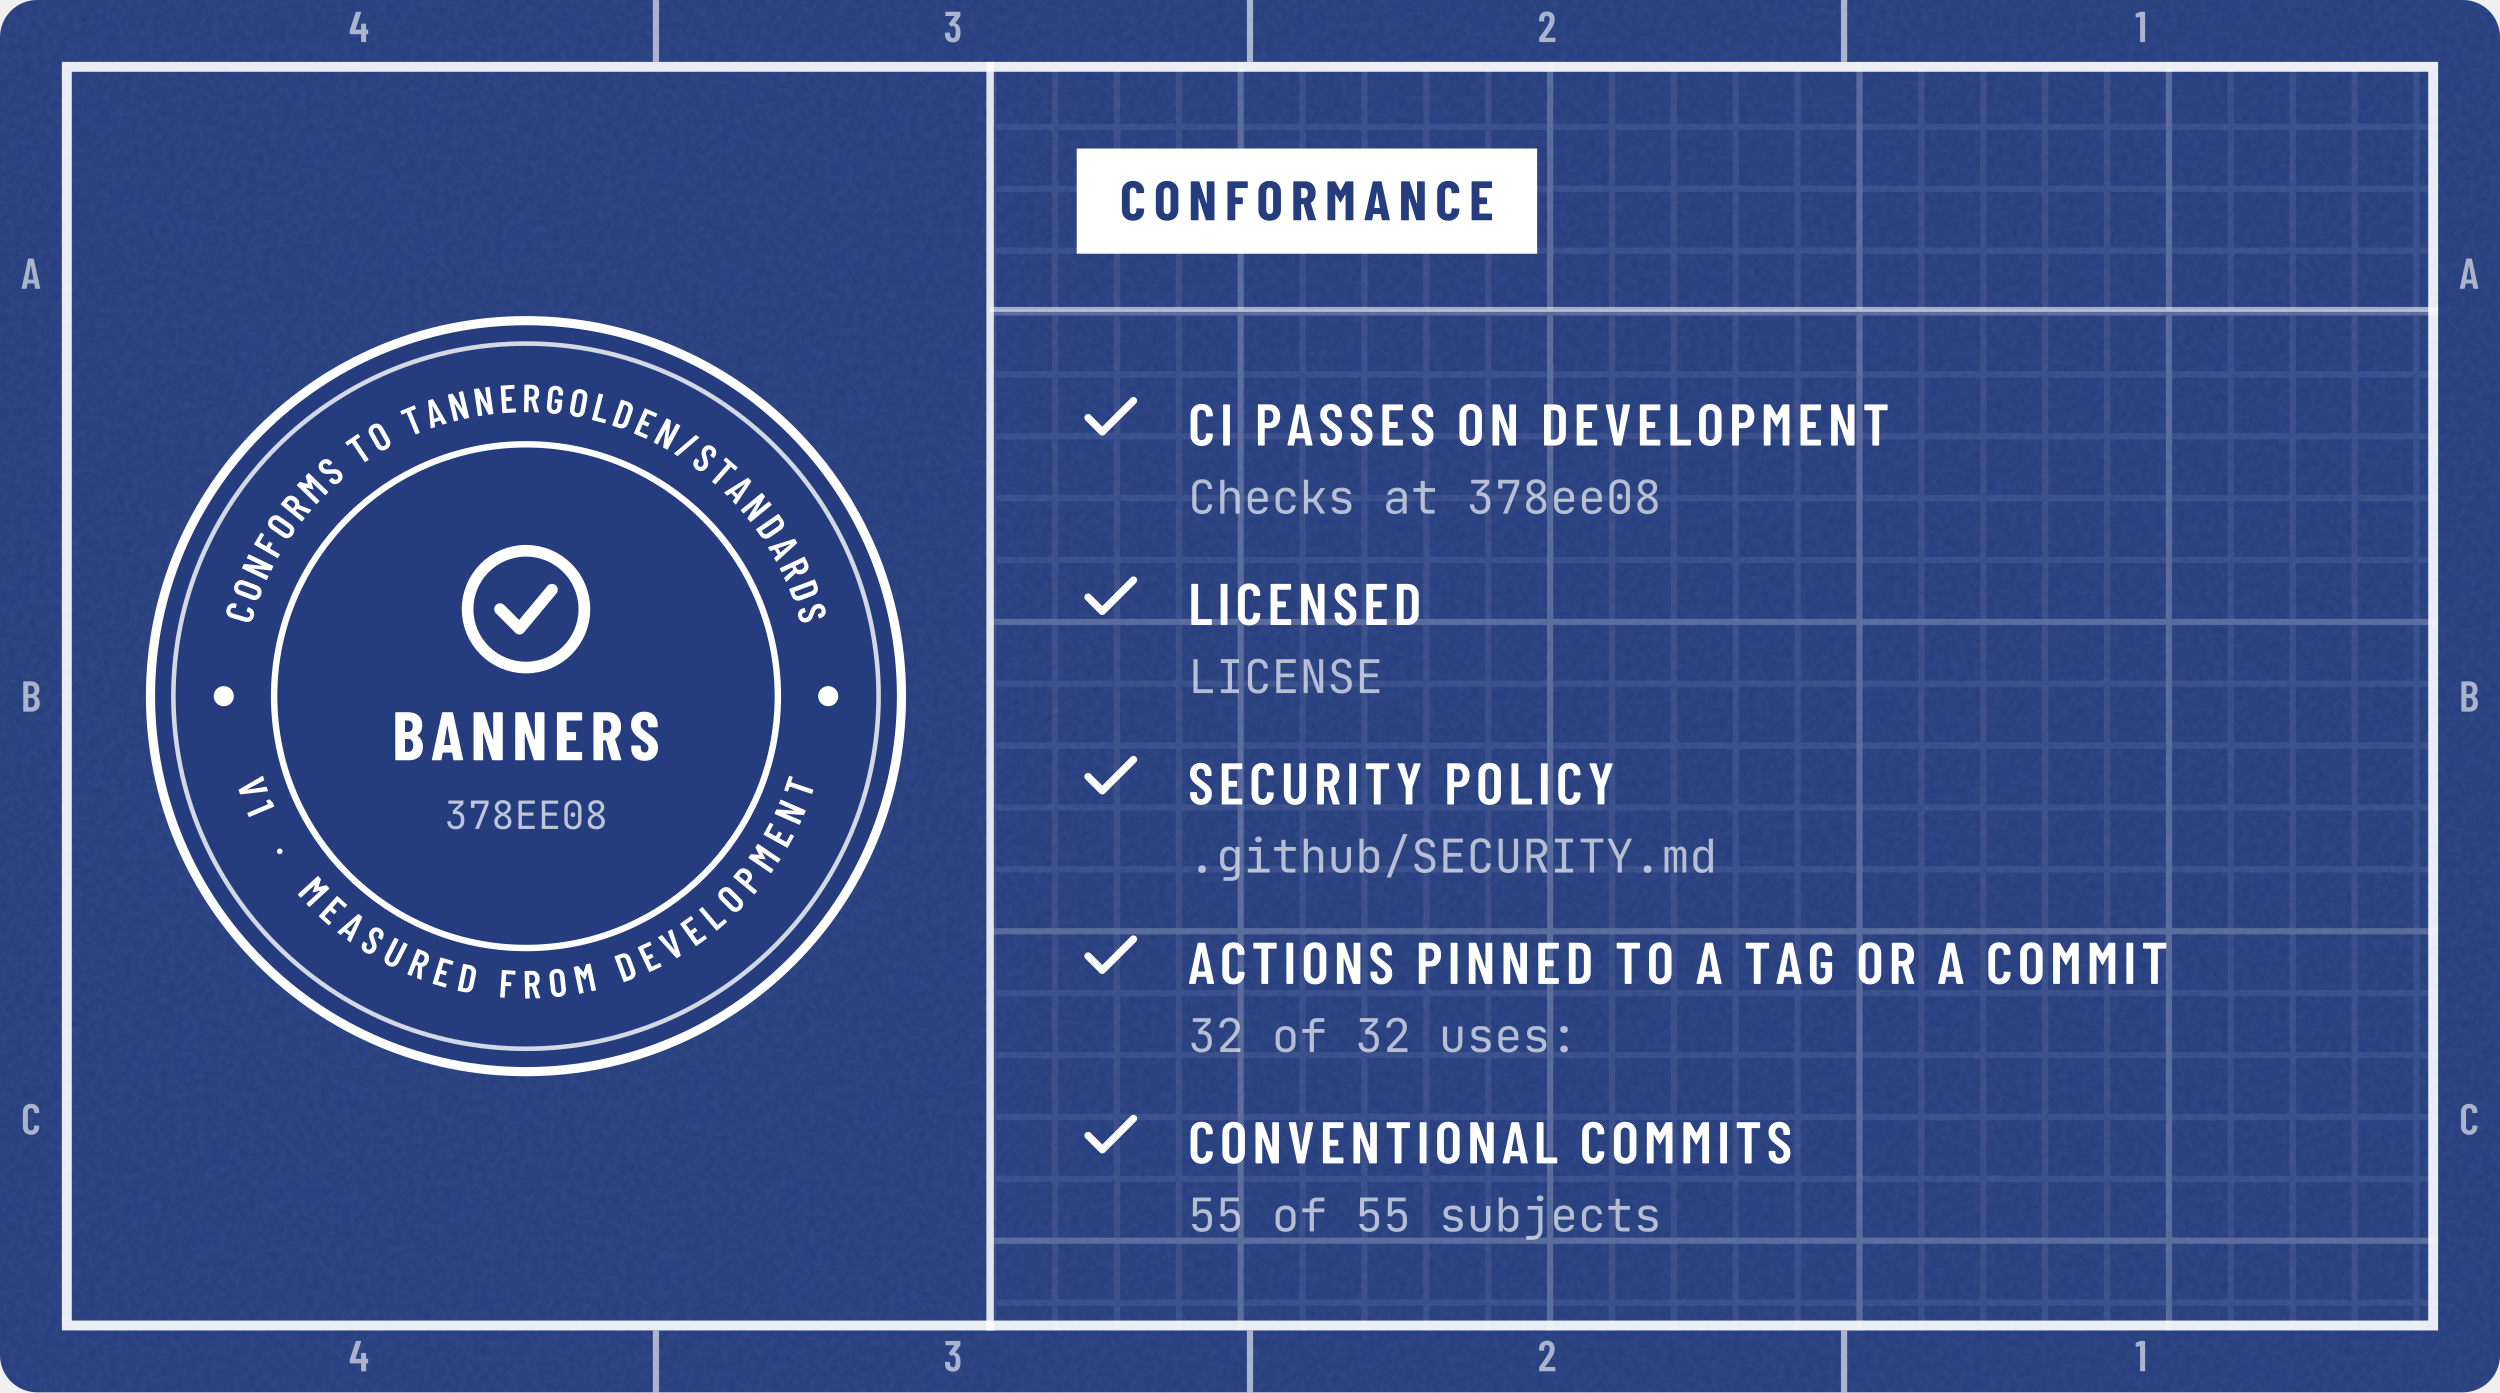
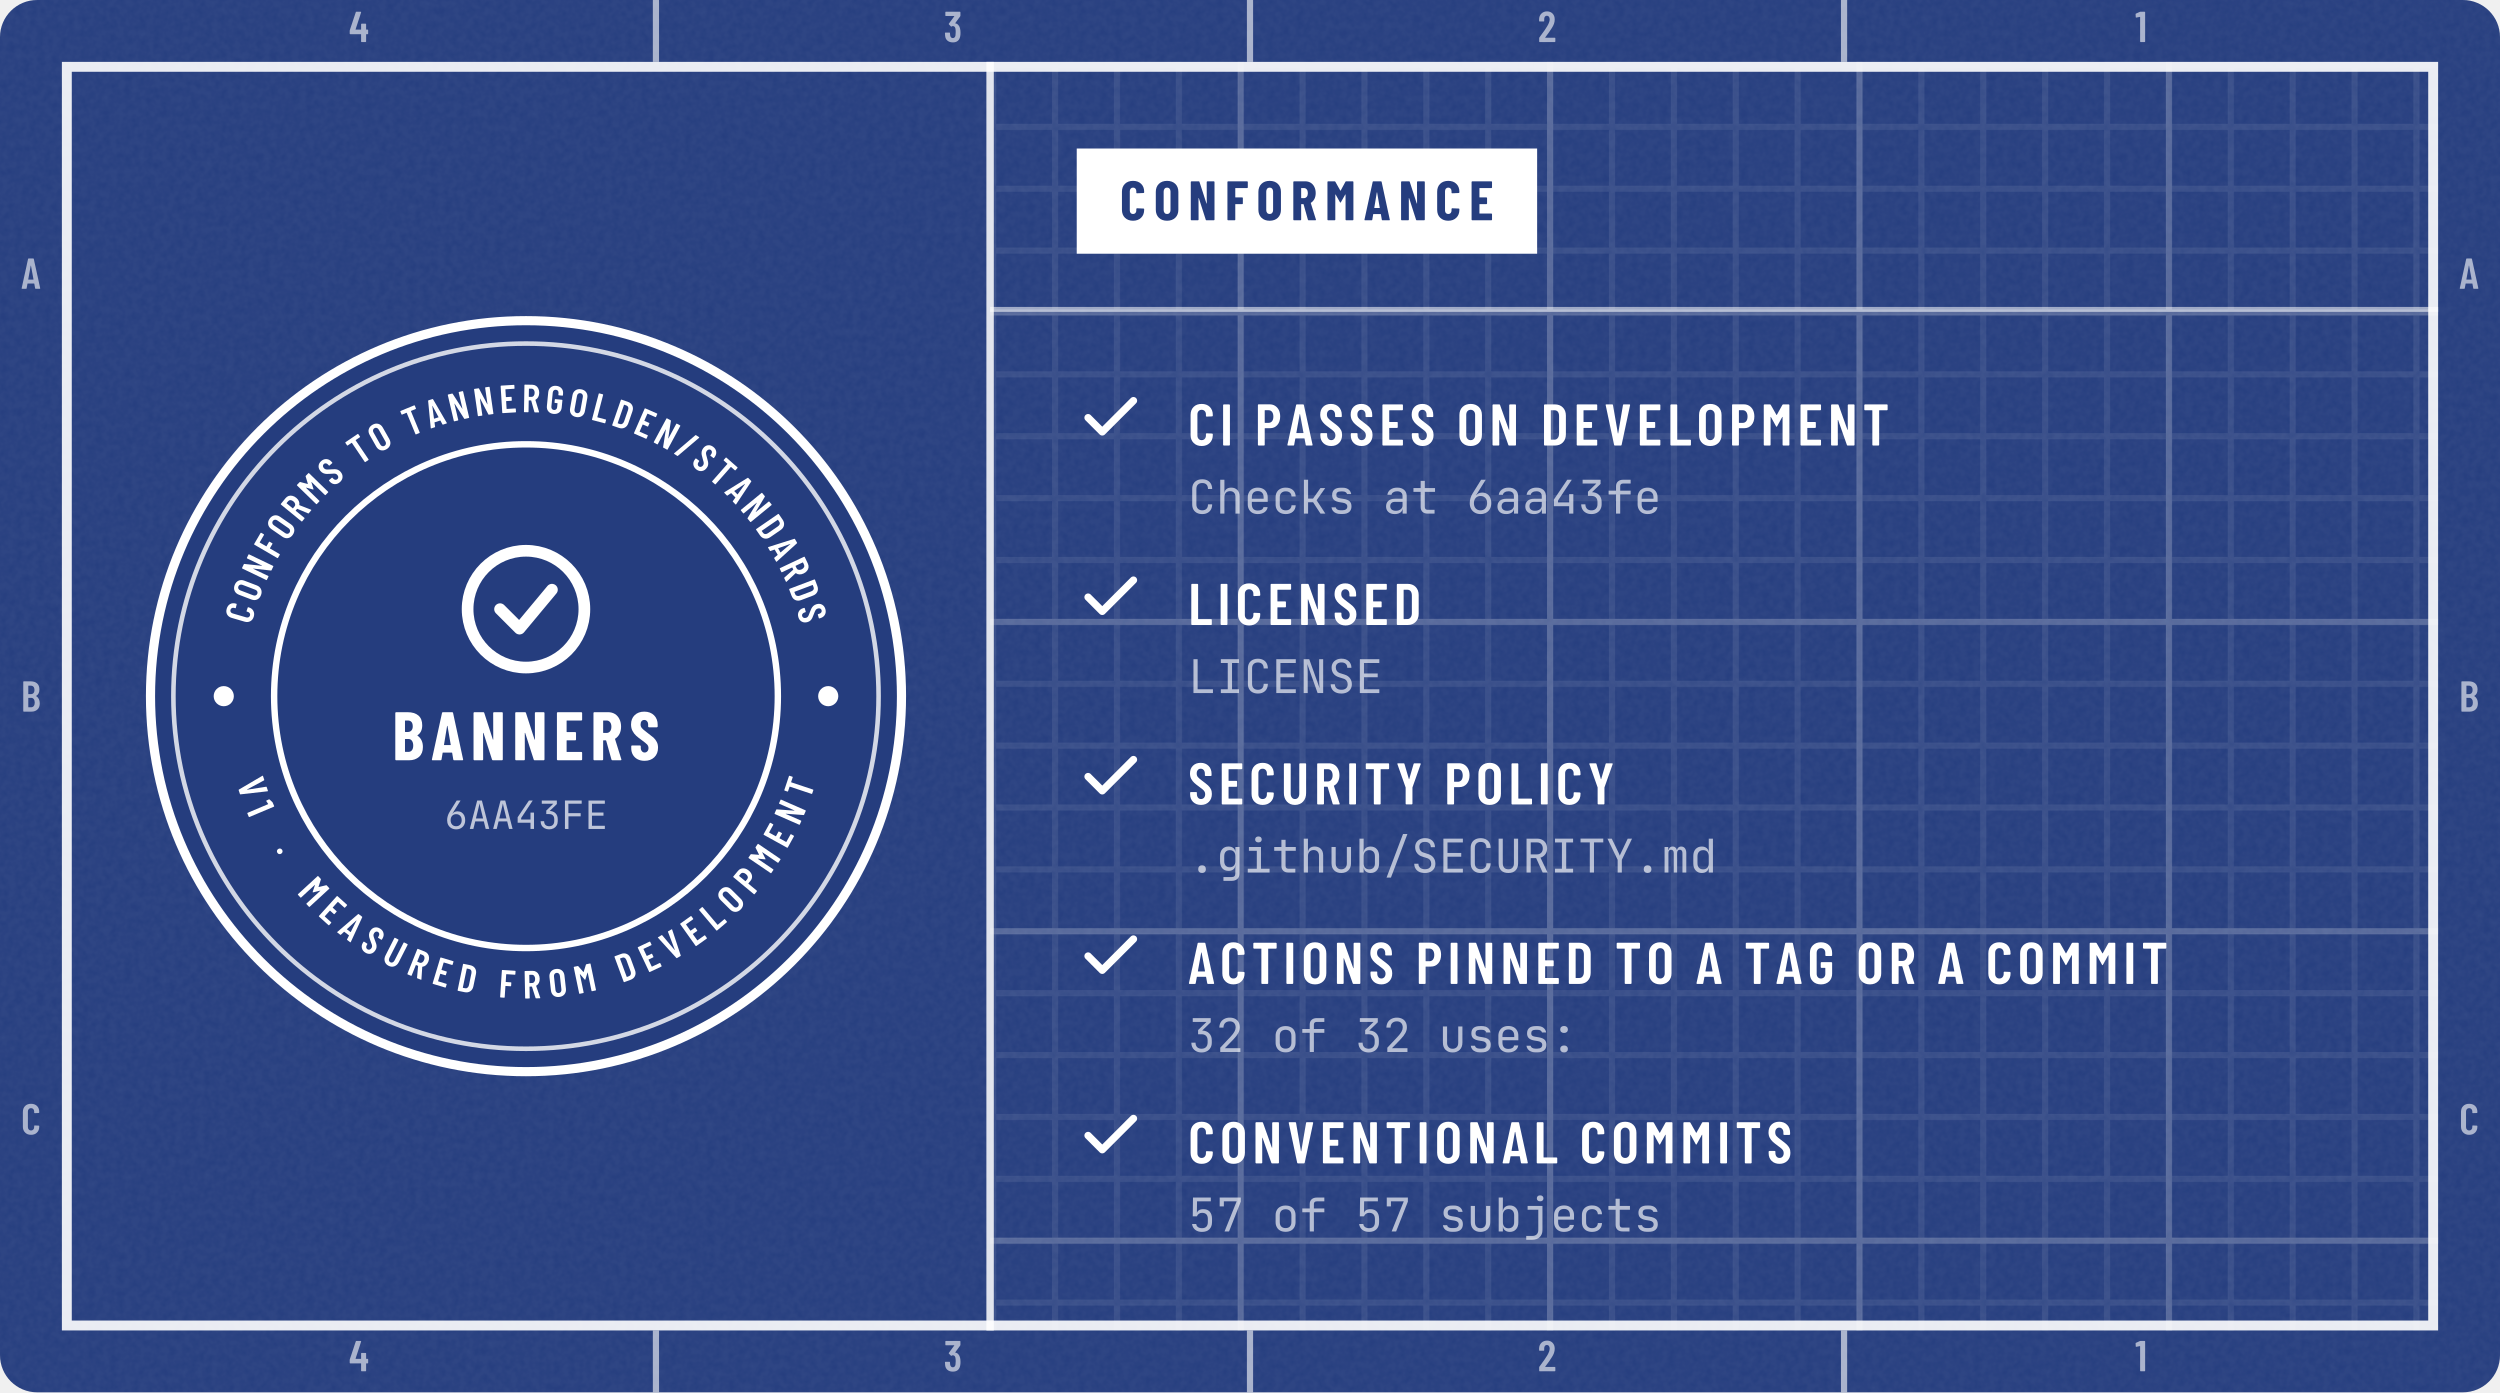
<svg xmlns="http://www.w3.org/2000/svg" width="404" height="225" viewBox="0 0 404 225" role="img" aria-labelledby="t d">
  <defs>
    <clipPath id="kc1">
      <rect x="0" y="0" width="404" height="225" rx="6" />
    </clipPath>
    <filter id="kn2" x="0" y="0" width="100%" height="100%">
      <feTurbulence type="fractalNoise" baseFrequency=".85" numOctaves="2" stitchTiles="stitch" />
      <feColorMatrix values="0 0 0 0 1 0 0 0 0 1 0 0 0 0 1 0 0 0 0.06 0" />
    </filter>
    <pattern id="kp3" width="10" height="10" patternUnits="userSpaceOnUse">
      <path d="M10 .5H.5V10" fill="none" stroke="#FFFFFF" stroke-opacity="0.075" />
    </pattern>
    <pattern id="kp4" width="50" height="50" patternUnits="userSpaceOnUse">
      <path d="M50 .5H.5V50" fill="none" stroke="#FFFFFF" stroke-opacity="0.16" />
    </pattern>
    <clipPath id="kc5">
      <path clip-rule="evenodd" d="M10 10h384v205h-384zM10 10h150v205h-150z" />
    </clipPath>
    <path id="m47" d="M21 14 226 690Q229 700 239 700H331Q337 700 340 696Q343 692 341 686L136 10Q133 0 123 0H31Q25 0 22 4Q19 8 21 14Z" />
    <path id="m49" d="M122 700H218Q223 700 226 696Q230 693 230 688V12Q230 7 226 4Q223 0 218 0H126Q121 0 118 4Q114 7 114 12V576Q114 578 112 580Q111 582 109 581L27 565H24Q13 565 13 576L10 643Q10 653 18 657L107 697Q114 700 122 700Z" />
    <path id="m50" d="M173 100H392Q397 100 400 96Q404 93 404 88V12Q404 7 400 4Q397 0 392 0H43Q38 0 34 4Q31 7 31 12V92Q31 101 36 107L75 160Q114 212 152 266Q189 320 215 363Q273 459 273 522Q273 562 256 585Q238 608 209 608Q180 608 163 586Q146 563 147 526V487Q147 482 144 478Q140 475 135 475H41Q36 475 32 478Q29 482 29 487V530Q33 610 84 659Q134 708 214 708Q293 708 342 656Q390 605 390 521Q390 471 373 422Q356 373 319 317Q294 277 260 229Q225 181 214 166Q184 126 170 106Q168 104 169 102Q170 100 173 100Z" />
    <path id="m51" d="M387 218Q387 169 380 134Q368 66 326 29Q283 -8 210 -8Q134 -8 86 32Q38 73 32 143Q30 165 28 207Q28 219 40 219H132Q144 219 144 207Q146 173 148 156Q153 125 169 108Q185 92 210 92Q234 92 250 108Q266 123 271 152Q276 182 276 230Q276 281 269 315Q263 341 248 355Q233 369 210 369Q195 369 183 360Q177 356 174 356Q172 356 166 360L119 408Q115 412 115 417Q115 421 118 425L243 595Q245 597 244 599Q242 601 239 601H49Q44 601 40 604Q37 608 37 613V688Q37 693 40 696Q44 700 49 700H373Q378 700 382 696Q385 693 385 688V609Q385 602 380 594L266 438Q262 432 268 431Q309 426 338 392Q368 358 378 307Q387 267 387 218Z" />
    <path id="m52" d="M443 275V194Q443 189 440 186Q436 182 431 182H401Q396 182 396 177V12Q396 7 392 4Q389 0 384 0H292Q287 0 284 4Q280 7 280 12V177Q280 182 275 182H29Q24 182 20 186Q17 189 17 194V259Q17 268 19 274L158 690Q161 700 171 700H271Q277 700 280 696Q283 693 281 686L153 293Q152 287 157 287H275Q280 287 280 292V412Q280 417 284 420Q287 424 292 424H384Q389 424 392 420Q396 417 396 412V292Q396 287 401 287H431Q436 287 440 284Q443 280 443 275Z" />
    <path id="m65" d="M325 11 306 116Q306 121 300 121H154Q148 121 148 116L129 11Q128 0 116 0H25Q11 0 14 13L162 689Q164 700 175 700H281Q292 700 294 689L442 13V9Q442 0 431 0H338Q326 0 325 11ZM171 212H282Q288 212 287 217L229 533Q228 536 226 536Q224 536 223 533L166 217Q165 212 171 212Z" />
    <path id="m66" d="M242 0H66Q61 0 58 4Q54 7 54 12V688Q54 693 58 696Q61 700 66 700H224Q319 700 373 652Q427 604 427 512Q427 409 354 365Q349 362 352 359Q391 334 413 292Q435 250 435 192Q435 100 382 50Q328 0 242 0ZM170 595V409Q170 404 175 404H226Q267 404 290 429Q313 454 313 500Q313 548 290 574Q267 600 226 600H175Q170 600 170 595ZM319 208Q319 260 296 290Q273 319 233 319H175Q170 319 170 314V106Q170 101 175 101H233Q273 101 296 129Q319 157 319 208Z" />
    <path id="m67" d="M42 180V521Q42 607 94 658Q145 708 230 708Q316 708 368 658Q420 607 420 521V509Q420 504 416 500Q413 496 408 496L315 492Q303 492 303 504V529Q303 564 283 586Q263 608 230 608Q198 608 178 586Q158 564 158 529V171Q158 136 178 114Q198 92 230 92Q263 92 283 114Q303 136 303 171V196Q303 201 306 204Q310 208 315 208L408 204Q413 204 416 200Q420 197 420 192V180Q420 95 368 44Q316 -8 230 -8Q145 -8 94 44Q42 95 42 180Z" />
    <path id="m68" d="M54 12V688Q54 693 58 696Q61 700 66 700H237Q323 700 374 648Q426 596 426 509V191Q426 104 374 52Q323 0 237 0H66Q61 0 58 4Q54 7 54 12ZM175 100 235 101Q268 101 288 128Q309 154 310 198V502Q310 547 290 574Q269 600 234 600H175Q170 600 170 595V105Q170 100 175 100Z" />
    <path id="m69" d="M391 600H175Q170 600 170 595V406Q170 401 175 401H303Q308 401 312 398Q315 394 315 389V312Q315 307 312 304Q308 300 303 300H175Q170 300 170 295V105Q170 100 175 100H391Q396 100 400 96Q403 93 403 88V12Q403 7 400 4Q396 0 391 0H66Q61 0 58 4Q54 7 54 12V688Q54 693 58 696Q61 700 66 700H391Q396 700 400 696Q403 693 403 688V612Q403 607 400 604Q396 600 391 600Z" />
    <path id="m70" d="M390 600H175Q170 600 170 595V406Q170 401 175 401H302Q307 401 310 398Q314 394 314 389V312Q314 307 310 304Q307 300 302 300H175Q170 300 170 295V12Q170 7 166 4Q163 0 158 0H66Q61 0 58 4Q54 7 54 12V688Q54 693 58 696Q61 700 66 700H390Q395 700 398 696Q402 693 402 688V612Q402 607 398 604Q395 600 390 600Z" />
    <path id="m71" d="M42 173V527Q42 609 94 658Q145 708 230 708Q315 708 368 658Q420 609 420 526V487Q420 482 416 478Q413 475 408 475H316Q311 475 308 478Q304 482 304 487V528Q304 564 284 586Q263 608 230 608Q197 608 177 586Q157 564 157 528V172Q157 136 177 114Q197 92 230 92Q263 92 284 114Q304 136 304 172V268Q304 273 299 273H238Q233 273 230 276Q226 280 226 285V358Q226 363 230 366Q233 370 238 370H408Q413 370 416 366Q420 363 420 358V173Q420 91 368 42Q315 -8 230 -8Q145 -8 94 42Q42 91 42 173Z" />
    <path id="m73" d="M54 12V688Q54 693 58 696Q61 700 66 700H158Q163 700 166 696Q170 693 170 688V12Q170 7 166 4Q163 0 158 0H66Q61 0 58 4Q54 7 54 12Z" />
    <path id="m76" d="M54 12V688Q54 693 58 696Q61 700 66 700H158Q163 700 166 696Q170 693 170 688V105Q170 100 175 100H391Q396 100 400 96Q403 93 403 88V12Q403 7 400 4Q396 0 391 0H66Q61 0 58 4Q54 7 54 12Z" />
    <path id="m77" d="M383 700H475Q480 700 484 696Q487 693 487 688V12Q487 7 484 4Q480 0 475 0H383Q378 0 374 4Q371 7 371 12V484Q371 488 369 488Q367 488 365 485L278 327Q273 319 269 319Q265 319 260 327L173 485Q171 488 169 488Q167 488 167 484V12Q167 7 164 4Q160 0 155 0H63Q58 0 54 4Q51 7 51 12V688Q51 693 54 696Q58 700 63 700H155Q165 700 170 692L267 521Q270 517 273 521L368 692Q373 700 383 700Z" />
    <path id="m78" d="M350 700H441Q446 700 450 696Q453 693 453 688V12Q453 7 450 4Q446 0 441 0H336Q326 0 323 10L174 434Q173 437 170 436Q168 436 168 433L169 12Q169 7 166 4Q162 0 157 0H66Q61 0 58 4Q54 7 54 12V688Q54 693 58 696Q61 700 66 700H169Q179 700 182 690L332 269Q333 266 336 266Q338 267 338 270V688Q338 693 342 696Q345 700 350 700Z" />
    <path id="m79" d="M42 182V518Q42 604 94 656Q147 708 233 708Q319 708 372 656Q425 604 425 518V182Q425 96 372 44Q319 -8 233 -8Q147 -8 94 44Q42 96 42 182ZM309 177V523Q309 561 288 584Q267 608 233 608Q199 608 178 584Q158 561 158 523V177Q158 139 178 116Q199 92 233 92Q267 92 288 116Q309 139 309 177Z" />
    <path id="m80" d="M432 495Q432 405 384 350Q337 295 259 295H174Q169 295 169 290V12Q169 7 166 4Q162 0 157 0H65Q60 0 56 4Q53 7 53 12V689Q53 694 56 698Q60 701 65 701H253Q306 701 346 675Q387 649 410 602Q432 555 432 495ZM316 492Q316 542 294 572Q271 601 234 601H174Q169 601 169 596V391Q169 386 174 386H234Q271 386 294 414Q316 443 316 492Z" />
    <path id="m82" d="M318 10 233 297Q231 301 228 301H175Q170 301 170 296V12Q170 7 166 4Q163 0 158 0H66Q61 0 58 4Q54 7 54 12V688Q54 693 58 696Q61 700 66 700H254Q307 700 348 674Q388 649 410 602Q433 556 433 496Q433 434 409 389Q385 344 342 321Q338 320 339 315L437 14Q438 12 438 9Q438 0 427 0H331Q321 0 318 10ZM170 595V396Q170 391 175 391H236Q272 391 294 419Q317 447 317 495Q317 543 294 572Q272 600 236 600H175Q170 600 170 595Z" />
    <path id="m83" d="M34 173V199Q34 204 38 208Q41 211 46 211H137Q142 211 146 208Q149 204 149 199V179Q149 140 168 116Q188 92 219 92Q250 92 270 114Q290 137 290 174Q290 200 279 219Q268 238 248 255Q228 272 184 304Q134 340 104 368Q73 396 52 436Q32 475 32 527Q32 610 82 659Q132 708 214 708Q297 708 348 656Q399 605 399 520V496Q399 491 396 488Q392 484 387 484H297Q292 484 288 488Q285 491 285 496V522Q285 561 266 584Q246 608 214 608Q184 608 165 586Q146 565 146 527Q146 491 166 466Q187 441 247 397Q308 352 339 324Q370 295 387 261Q404 227 404 180Q404 95 353 44Q302 -8 219 -8Q136 -8 85 42Q34 92 34 173Z" />
    <path id="m84" d="M425 688V612Q425 607 422 604Q418 600 413 600H286Q281 600 281 595V12Q281 7 278 4Q274 0 269 0H177Q172 0 168 4Q165 7 165 12V595Q165 600 160 600H40Q35 600 32 604Q28 607 28 612V688Q28 693 32 696Q35 700 40 700H413Q418 700 422 696Q425 693 425 688Z" />
    <path id="m85" d="M50 194V688Q50 693 54 696Q57 700 62 700H154Q159 700 162 696Q166 693 166 688V182Q166 142 186 117Q206 92 239 92Q272 92 292 117Q312 142 312 182V688Q312 693 316 696Q319 700 324 700H416Q421 700 424 696Q428 693 428 688V194Q428 103 376 48Q324 -8 239 -8Q153 -8 102 48Q50 103 50 194Z" />
    <path id="m86" d="M171 11 28 687 27 691Q27 700 38 700H139Q151 700 152 689L235 208Q236 205 238 205Q240 205 241 208L322 689Q323 700 335 700H433Q446 700 443 687L299 11Q297 0 286 0H184Q173 0 171 11Z" />
    <path id="m89" d="M170 13V286L169 292L30 686Q29 688 29 691Q29 700 40 700H136Q147 700 150 690L225 433Q226 430 228 430Q230 430 231 433L306 690Q309 700 320 700H416Q422 700 425 696Q428 693 426 686L287 292L286 286V13Q286 8 282 4Q279 1 274 1H182Q177 1 174 4Q170 8 170 13Z" />
    <path id="m183" d="M37 286Q37 317 57 337Q77 357 108 357Q139 357 158 337Q178 317 178 286Q178 255 158 235Q138 215 108 215Q77 215 57 235Q37 255 37 286Z" />
    <path id="j46" d="M300 -10Q262 -10 240 12Q217 34 217 71Q217 110 240 133Q262 156 300 156Q338 156 360 133Q383 110 383 71Q383 34 360 12Q338 -10 300 -10Z" />
    <path id="j47" d="M75 -110 430 830H525L170 -110Z" />
-     <path id="j48" d="M300 -10Q233 -10 184 16Q134 43 107 92Q80 140 80 205V525Q80 591 107 639Q134 687 184 714Q233 740 300 740Q368 740 417 714Q466 687 493 639Q520 591 520 525V205Q520 140 493 92Q466 43 416 16Q367 -10 300 -10ZM300 67Q360 67 396 106Q433 144 433 205V525Q433 586 396 624Q360 663 300 663Q240 663 204 624Q167 586 167 525V205Q167 144 204 106Q240 67 300 67ZM300 306Q273 306 256 323Q240 340 240 368Q240 395 256 412Q273 428 300 428Q327 428 344 412Q360 395 360 368Q360 340 344 323Q327 306 300 306Z" />
    <path id="j50" d="M92 0V92L315 329Q372 390 398 438Q424 485 424 529Q424 590 390 625Q357 660 299 660Q235 660 198 624Q162 588 162 525H72Q74 591 102 640Q131 688 182 714Q232 740 299 740Q365 740 414 714Q462 689 488 642Q514 595 514 530Q514 468 481 407Q448 346 373 268L193 82H526V0Z" />
    <path id="j51" d="M289 -10Q223 -10 174 16Q124 43 97 90Q70 137 70 200H160Q160 139 194 104Q229 70 290 70Q352 70 386 106Q420 142 420 200V252Q420 314 386 348Q352 382 290 382H215V472L396 648H100V730H487V640L303 462Q395 459 451 405Q510 348 510 252V200Q510 137 482 90Q455 43 405 16Q355 -10 289 -10Z" />
+     <path id="j52" d="M410 0V160H80V301L369 730H467L170 282V242H410V420H500V0Z" />
    <path id="j53" d="M298 -10Q209 -10 152 36Q95 82 85 160H175Q180 117 212 94Q244 70 299 70Q362 70 394 104Q425 138 425 200V271Q425 333 394 367Q362 401 300 401Q261 401 232 380Q203 360 190 326H100L105 730H489V648H192L189 405H192Q200 434 227 453Q264 480 327 480Q416 481 466 426Q515 370 515 271V200Q515 103 458 46Q401 -10 298 -10Z" />
+     <path id="j54" d="M301 -10Q231 -10 178 20Q126 49 97 102Q68 155 68 225Q68 280 84 333Q99 386 130 435L313 730H413L206 398L210 395Q229 423 262 438Q295 453 336 453Q396 453 440 425Q484 397 508 346Q532 295 532 225Q532 155 503 102Q474 49 422 20Q371 -10 301 -10ZM300 70Q364 70 403 112Q442 155 442 225Q442 295 403 338Q364 380 300 380Q236 380 197 338Q158 295 158 225Q158 155 197 112Q236 70 300 70Z" />
    <path id="j55" d="M185 0 446 648H170V540H80V730H535V642L282 0Z" />
-     <path id="j56" d="M300 -10Q233 -10 184 14Q134 37 107 81Q80 125 80 184Q80 249 116 296Q150 342 225 378Q162 413 131 451Q95 496 95 559Q95 615 120 656Q145 697 191 719Q237 741 300 741Q363 741 409 719Q455 697 480 656Q505 615 505 559Q505 496 469 452Q439 414 375 379Q450 343 484 298Q520 250 520 184Q520 95 460 42Q401 -10 300 -10ZM300 70Q361 70 396 102Q432 133 432 186Q432 229 409 264Q386 299 343 320L300 341L254 319Q213 299 190 264Q168 230 168 188Q168 134 204 102Q239 70 300 70ZM299 415 325 427Q369 448 393 482Q417 516 417 557Q417 605 386 633Q354 661 300 661Q246 661 214 632Q183 604 183 556Q183 516 206 482Q230 448 271 428Z" />
    <path id="j58" d="M300 410Q263 410 240 430Q217 451 217 485Q217 519 240 540Q263 560 300 560Q338 560 360 540Q383 519 383 485Q383 451 360 430Q338 410 300 410ZM300 -10Q263 -10 240 10Q217 31 217 65Q217 99 240 120Q263 140 300 140Q338 140 360 120Q383 99 383 65Q383 31 360 10Q338 -10 300 -10Z" />
+     <path id="j65" d="M50 0 240 730H361L550 0H459L411 194H190L142 0ZM208 270H392L336 495Q320 559 311 602Q302 645 300 658Q298 645 289 602Q280 559 264 496Z" />
    <path id="j67" d="M304 -10Q238 -10 190 15Q141 40 114 88Q88 135 88 200V530Q88 596 114 643Q141 690 190 715Q238 740 304 740Q370 740 418 714Q466 689 492 642Q518 595 518 530H428Q428 592 396 626Q363 659 304 659Q245 659 212 626Q178 593 178 531V200Q178 138 212 104Q245 71 304 71Q363 71 396 104Q428 138 428 200H518Q518 136 492 88Q466 41 418 16Q370 -10 304 -10Z" />
    <path id="j69" d="M100 0V730H520V648H189V422H485V341H189V82H520V0Z" />
+     <path id="j70" d="M95 0V731H525V649H183V406H499V324H185V0Z" />
    <path id="j73" d="M105 0V82H254V648H105V730H495V648H346V82H495V0Z" />
    <path id="j76" d="M115 0V730H205V82H535V0Z" />
    <path id="j78" d="M90 0V730H210L433 105Q431 130 428 166Q426 203 424 244Q423 284 423 320V730H510V0H390L168 625Q170 601 172 564Q174 528 176 488Q177 447 177 410V0Z" />
    <path id="j82" d="M92 0V730H318Q383 730 432 704Q481 677 508 630Q535 583 535 520Q535 446 496 393Q458 340 392 320L545 0H439L299 310H182V0ZM182 391H318Q374 391 408 426Q442 462 442 520Q442 579 408 614Q374 649 318 649H182Z" />
    <path id="j83" d="M304 -10Q232 -10 180 14Q129 38 101 83Q73 128 72 190H162Q162 135 200 103Q237 71 304 71Q367 71 402 102Q438 133 438 188Q438 232 414 265Q391 298 347 311L248 342Q173 365 132 419Q92 473 92 546Q92 605 118 648Q145 692 193 716Q241 741 306 741Q402 741 460 688Q518 634 519 545H429Q429 599 396 630Q364 660 305 660Q247 660 214 632Q182 604 182 554Q182 509 206 476Q230 443 275 429L375 397Q448 374 488 319Q528 264 528 190Q528 130 500 85Q472 40 422 15Q371 -10 304 -10Z" />
    <path id="j84" d="M255 0V649H55V731H545V649H345V0Z" />
    <path id="j85" d="M300 -10Q198 -10 144 46Q90 103 90 200V730H180V200Q180 140 210 105Q239 70 300 70Q360 70 390 105Q420 140 420 200V730H510V200Q510 102 456 46Q403 -10 300 -10Z" />
    <path id="j89" d="M255 0V273L35 730H128L273 430Q285 405 292 388Q299 370 301 362Q303 370 310 388Q318 405 330 430L472 730H565L345 273V0Z" />
    <path id="j97" d="M252 -10Q165 -10 115 34Q65 79 65 155Q65 232 115 276Q165 320 250 320H420V375Q420 426 390 454Q359 481 303 481Q254 481 221 460Q188 440 183 405H93Q102 476 160 518Q218 560 305 560Q400 560 455 511Q510 462 510 378V0H422V105H421Q416 56 376 25Q329 -10 252 -10ZM274 61Q338 61 379 93Q420 125 420 175V253H252Q207 253 181 228Q155 203 155 160Q155 114 186 88Q218 61 274 61Z" />
    <path id="j98" d="M332 -10Q264 -10 223 27Q189 57 183 105H182V0H92V730H182V570L180 445H183Q189 492 224 523Q265 560 332 560Q415 560 465 505Q515 450 515 355V194Q515 100 465 45Q415 -10 332 -10ZM302 68Q359 68 392 102Q425 136 425 200V350Q425 414 392 448Q359 482 302 482Q247 482 214 447Q182 412 182 350V200Q182 138 214 103Q247 68 302 68Z" />
    <path id="j99" d="M304 -10Q238 -10 188 15Q139 40 112 88Q85 135 85 200V350Q85 416 112 463Q139 510 188 535Q238 560 304 560Q399 560 457 509Q515 458 518 370H428Q425 423 392 452Q360 480 304 480Q245 480 210 446Q175 413 175 351V200Q175 138 210 104Q245 70 304 70Q360 70 392 99Q425 128 428 180H518Q515 92 457 41Q399 -10 304 -10Z" />
    <path id="j100" d="M268 -10Q186 -10 136 45Q85 100 85 194V355Q85 450 135 505Q185 560 268 560Q336 560 377 523Q411 492 417 445H420L418 570V730H508V0H418V105H417Q411 57 377 27Q336 -10 268 -10ZM298 68Q354 68 386 103Q418 138 418 200V350Q418 412 386 447Q354 482 298 482Q241 482 208 448Q175 414 175 350V200Q175 136 208 102Q241 68 298 68Z" />
    <path id="j101" d="M300 -10Q235 -10 186 16Q138 42 112 90Q85 137 85 200V350Q85 414 112 461Q138 508 186 534Q235 560 300 560Q365 560 414 534Q462 508 488 461Q515 414 515 350V253H173V200Q173 135 206 100Q239 66 300 66Q352 66 384 84Q416 103 423 140H513Q504 71 446 30Q387 -10 300 -10ZM427 321V350Q427 415 394 450Q362 485 300 485Q239 485 206 450Q173 415 173 350V321Z" />
    <path id="j102" d="M220 0V413H60V495H220V590Q220 655 261 692Q302 730 374 730H535V648H374Q343 648 326 634Q310 619 310 590V495H535V413H310V0Z" />
    <path id="j103" d="M161 -180V-98H336Q378 -98 398 -79Q417 -60 417 -20V50L419 150H417Q413 101 378 70Q338 35 271 35Q186 35 137 90Q88 146 88 240V356Q88 450 137 505Q186 560 271 560Q338 560 378 525Q413 494 417 445H418V550H507V-20Q507 -94 462 -137Q416 -180 335 -180ZM298 113Q354 113 386 148Q418 183 418 245V350Q418 412 386 447Q354 482 298 482Q241 482 210 448Q178 414 178 350V245Q178 181 210 147Q241 113 298 113Z" />
    <path id="j104" d="M92 0V730H182V445H183Q189 495 221 525Q260 560 329 560Q412 560 461 509Q510 458 510 370V0H420V360Q420 419 388 452Q357 484 303 484Q247 484 214 449Q182 414 182 350V0Z" />
    <path id="j105" d="M85 0V82H280V468H110V550H370V82H555V0ZM315 649Q282 649 263 666Q244 683 244 712Q244 742 263 760Q282 777 315 777Q348 777 367 760Q386 742 386 712Q386 683 367 666Q348 649 315 649Z" />
    <path id="j106" d="M85 -180V-97H214Q276 -97 310 -64Q345 -30 345 31V468H115V550H435V31Q435 -66 375 -123Q315 -180 214 -180ZM385 649Q352 649 333 666Q314 683 314 712Q314 742 333 760Q352 777 385 777Q418 777 437 760Q456 742 456 712Q456 683 437 666Q418 649 385 649Z" />
    <path id="j107" d="M95 0V730H185V323H291L451 550H554L369 288L557 0H452L292 245H185V0Z" />
    <path id="j109" d="M66 0V550H145V484H151Q156 513 174 533Q198 560 240 560Q286 560 311 526Q324 509 330 484H334Q339 513 358 533Q383 560 425 560Q477 560 506 521Q534 482 534 418V0H451V419Q451 453 436 472Q422 491 394 491Q367 491 352 472Q336 454 336 420V0H264V419Q264 454 248 472Q233 491 205 491Q177 491 163 472Q149 454 149 420V0Z" />
    <path id="j111" d="M300 -8Q234 -8 186 17Q138 42 112 90Q85 137 85 202V348Q85 414 112 461Q138 508 186 533Q234 558 300 558Q366 558 414 533Q462 508 488 461Q515 414 515 349V202Q515 137 488 90Q462 42 414 17Q366 -8 300 -8ZM300 72Q359 72 392 105Q425 138 425 202V348Q425 412 392 445Q359 478 300 478Q242 478 208 445Q175 412 175 348V202Q175 138 208 105Q242 72 300 72Z" />
    <path id="j115" d="M283 -8Q227 -8 186 10Q144 27 120 59Q95 91 90 135H180Q186 106 212 89Q239 72 283 72H325Q378 72 404 94Q430 115 430 151Q430 186 406 206Q383 227 337 234L263 246Q182 260 142 296Q103 333 103 403Q103 477 150 518Q197 558 291 558H329Q408 558 456 521Q504 484 514 421H424Q418 447 394 462Q370 478 329 478H291Q240 478 216 459Q193 440 193 402Q193 368 213 352Q233 336 276 329L350 317Q439 303 480 265Q520 227 520 155Q520 79 472 36Q423 -8 325 -8Z" />
    <path id="j116" d="M360 0Q289 0 250 38Q210 76 210 145V468H55V550H210V705H300V550H520V468H300V145Q300 82 360 82H510V0Z" />
    <path id="j117" d="M299 -10Q204 -10 147 46Q90 103 90 200V550H180V200Q180 138 212 104Q244 69 299 69Q355 69 388 104Q420 138 420 200V550H510V200Q510 103 452 46Q394 -10 299 -10Z" />
    <path id="n65" d="M325 11 309 107Q309 112 303 112H176Q170 112 170 107L154 11Q153 0 141 0H24Q11 0 14 13L161 689Q163 700 174 700H309Q320 700 322 689L468 13L469 9Q469 0 458 0H338Q326 0 325 11ZM194 221H284Q289 221 288 226L241 499Q240 502 238 502Q236 502 235 499L190 226Q190 221 194 221Z" />
    <path id="n66" d="M245 0H56Q51 0 48 4Q44 7 44 12V688Q44 693 48 696Q51 700 56 700H223Q323 700 380 652Q436 604 436 509Q436 410 368 365Q364 362 367 359Q446 303 446 193Q446 100 390 50Q334 0 245 0ZM185 574V417Q185 412 190 412H226Q260 412 279 434Q298 455 298 494Q298 535 280 557Q261 579 226 579H190Q185 579 185 574ZM305 214Q305 258 286 284Q267 310 235 310H190Q185 310 185 305V127Q185 122 190 122H234Q267 122 286 146Q305 170 305 214Z" />
    <path id="n67" d="M34 189V513Q34 602 88 655Q143 708 233 708Q324 708 378 655Q433 602 433 513V502Q433 497 430 494Q426 490 421 490L304 485Q292 485 292 496V522Q292 551 276 569Q260 587 233 587Q207 587 191 569Q175 551 175 522V177Q175 148 191 130Q207 113 233 113Q260 113 276 130Q292 148 292 177V204Q292 209 296 212Q299 216 304 216L421 211Q426 211 430 208Q433 204 433 199V189Q433 99 378 46Q323 -8 233 -8Q143 -8 88 46Q34 99 34 189Z" />
    <path id="n69" d="M399 579H190Q185 579 185 574V416Q185 411 190 411H310Q315 411 318 408Q322 404 322 399V302Q322 297 318 294Q315 290 310 290H190Q185 290 185 285V126Q185 121 190 121H399Q404 121 408 118Q411 114 411 109V12Q411 7 408 4Q404 0 399 0H56Q51 0 48 4Q44 7 44 12V688Q44 693 48 696Q51 700 56 700H399Q404 700 408 696Q411 693 411 688V591Q411 586 408 582Q404 579 399 579Z" />
    <path id="n70" d="M398 579H190Q185 579 185 574V416Q185 411 190 411H309Q314 411 318 408Q321 404 321 399V302Q321 297 318 294Q314 290 309 290H190Q185 290 185 285V12Q185 7 182 4Q178 0 173 0H56Q51 0 48 4Q44 7 44 12V688Q44 693 48 696Q51 700 56 700H398Q403 700 406 696Q410 693 410 688V591Q410 586 406 582Q403 579 398 579Z" />
    <path id="n77" d="M379 700H495Q500 700 504 696Q507 693 507 688V12Q507 7 504 4Q500 0 495 0H378Q373 0 370 4Q366 7 366 12V461Q366 465 364 465Q362 465 360 462L282 324Q277 316 274 316Q271 316 266 324L188 462Q186 465 184 465Q182 465 182 461V12Q182 7 178 4Q175 0 170 0H53Q48 0 44 4Q41 7 41 12V688Q41 693 44 696Q48 700 53 700H168Q178 700 183 692L272 533Q275 529 278 533L364 692Q368 700 379 700Z" />
    <path id="n78" d="M342 700H458Q463 700 466 696Q470 693 470 688V12Q470 7 466 4Q463 0 458 0H326Q316 0 313 10L189 397Q188 400 186 400Q183 399 183 396L184 12Q184 7 180 4Q177 0 172 0H56Q51 0 48 4Q44 7 44 12V688Q44 693 48 696Q51 700 56 700H187Q197 700 200 690L325 303Q326 300 328 300Q331 301 331 304L330 688Q330 693 334 696Q337 700 342 700Z" />
    <path id="n79" d="M34 190V510Q34 600 89 654Q144 708 236 708Q328 708 384 654Q439 600 439 510V190Q439 100 384 46Q328 -8 236 -8Q144 -8 89 46Q34 100 34 190ZM298 184V516Q298 548 281 568Q264 587 236 587Q208 587 192 568Q175 548 175 516V184Q175 152 192 132Q208 113 236 113Q264 113 281 132Q298 152 298 184Z" />
    <path id="n82" d="M306 10 229 286Q227 290 224 290H190Q185 290 185 285V12Q185 7 182 4Q178 0 173 0H56Q51 0 48 4Q44 7 44 12V688Q44 693 48 696Q51 700 56 700H258Q313 700 356 674Q399 647 422 599Q446 551 446 489Q446 430 424 385Q401 340 361 315Q359 314 358 312Q357 311 358 309L450 14L451 10Q451 0 440 0H320Q309 0 306 10ZM185 574V403Q185 398 190 398H235Q266 398 286 422Q305 447 305 488Q305 530 286 554Q266 579 235 579H190Q185 579 185 574Z" />
    <path id="n83" d="M30 175V204Q30 209 34 212Q37 216 42 216H157Q162 216 166 212Q169 209 169 204V182Q169 151 185 132Q201 113 225 113Q249 113 265 131Q281 149 281 178Q281 208 261 230Q241 251 183 293Q133 329 102 357Q71 385 49 426Q27 467 27 521Q27 606 80 657Q133 708 220 708Q308 708 362 655Q415 602 415 516V492Q415 487 412 484Q408 480 403 480H288Q283 480 280 484Q276 487 276 492V519Q276 550 260 568Q245 587 220 587Q196 587 181 570Q166 552 166 521Q166 491 185 468Q204 445 260 404Q322 358 354 330Q385 301 402 266Q420 232 420 184Q420 96 366 44Q312 -8 224 -8Q166 -8 122 15Q78 38 54 80Q30 121 30 175Z" />
  </defs>
  <rect y="0" width="404" height="225" rx="6" fill="#253D7E" />
  <rect y="0" width="404" height="225" clip-path="url(#kc1)" filter="url(#kn2)" />
  <g clip-path="url(#kc5)">
    <rect y="0" width="404" height="225" fill="url(#kp3)" />
    <rect y="0" width="404" height="225" fill="url(#kp4)" />
  </g>
  <rect x="10.8" y="10.8" width="382.4" height="203.4" fill="none" stroke="#FFFFFF" stroke-opacity="0.9" stroke-width="1.6" />
  <path d="M106 0V10M106 215V225M202 0V10M202 215V225M298 0V10M298 215V225" stroke="#FFFFFF" stroke-opacity="0.6" />
  <g transform="scale(0.007 -0.007)" fill="#FFFFFF" fill-opacity="0.6">
    <use href="#m52" x="8056" y="-971" />
    <use href="#m52" x="8056" y="-31657" />
    <use href="#m51" x="21787" y="-971" />
    <use href="#m51" x="21787" y="-31657" />
    <use href="#m50" x="35502" y="-971" />
    <use href="#m50" x="35502" y="-31657" />
    <use href="#m49" x="49292" y="-971" />
    <use href="#m49" x="49292" y="-31657" />
    <use href="#m65" x="486" y="-6667" />
    <use href="#m65" x="56772" y="-6667" />
    <use href="#m66" x="483" y="-16429" />
    <use href="#m66" x="56769" y="-16429" />
    <use href="#m67" x="486" y="-26190" />
    <use href="#m67" x="56772" y="-26190" />
  </g>
  <path d="M160 10V215" stroke="#FFFFFF" stroke-opacity="0.85" stroke-width="1.2" />
  <g transform="translate(85 112.5) scale(0.74) translate(-85 -112.5)">
    <circle cx="85" cy="112.5" r="82" fill="#253D7E" stroke="#FFFFFF" stroke-width="2" />
    <circle cx="85" cy="112.5" r="77" fill="none" stroke="#FFFFFF" stroke-opacity="0.8" />
    <circle cx="85" cy="112.5" r="55" fill="none" stroke="#FFFFFF" stroke-width="1.4" />
    <g fill="#FFFFFF">
      <use href="#m67" transform="translate(85 112.5) rotate(-73.72) translate(-1.97 -62) scale(0.0086 -0.0086)" />
      <use href="#m79" transform="translate(85 112.5) rotate(-69.12) translate(-2.01 -62) scale(0.0086 -0.0086)" />
      <use href="#m78" transform="translate(85 112.5) rotate(-64.33) translate(-2.18 -62) scale(0.0086 -0.0086)" />
      <use href="#m70" transform="translate(85 112.5) rotate(-59.74) translate(-1.78 -62) scale(0.0086 -0.0086)" />
      <use href="#m79" transform="translate(85 112.5) rotate(-55.31) translate(-2.01 -62) scale(0.0086 -0.0086)" />
      <use href="#m82" transform="translate(85 112.5) rotate(-50.7) translate(-1.98 -62) scale(0.0086 -0.0086)" />
      <use href="#m77" transform="translate(85 112.5) rotate(-45.8) translate(-2.31 -62) scale(0.0086 -0.0086)" />
      <use href="#m83" transform="translate(85 112.5) rotate(-41.02) translate(-1.87 -62) scale(0.0086 -0.0086)" />
      <use href="#m84" transform="translate(85 112.5) rotate(-34.06) translate(-1.94 -62) scale(0.0086 -0.0086)" />
      <use href="#m79" transform="translate(85 112.5) rotate(-29.48) translate(-2.01 -62) scale(0.0086 -0.0086)" />
      <use href="#m84" transform="translate(85 112.5) rotate(-22.39) translate(-1.94 -62) scale(0.0086 -0.0086)" />
      <use href="#m65" transform="translate(85 112.5) rotate(-17.86) translate(-1.96 -62) scale(0.0086 -0.0086)" />
      <use href="#m78" transform="translate(85 112.5) rotate(-13.11) translate(-2.18 -62) scale(0.0086 -0.0086)" />
      <use href="#m78" transform="translate(85 112.5) rotate(-8.16) translate(-2.18 -62) scale(0.0086 -0.0086)" />
      <use href="#m69" transform="translate(85 112.5) rotate(-3.49) translate(-1.87 -62) scale(0.0086 -0.0086)" />
      <use href="#m82" transform="translate(85 112.5) rotate(0.99) translate(-1.98 -62) scale(0.0086 -0.0086)" />
      <use href="#m71" transform="translate(85 112.5) rotate(5.59) translate(-1.99 -62) scale(0.0086 -0.0086)" />
      <use href="#m79" transform="translate(85 112.5) rotate(10.2) translate(-2.01 -62) scale(0.0086 -0.0086)" />
      <use href="#m76" transform="translate(85 112.5) rotate(14.63) translate(-1.78 -62) scale(0.0086 -0.0086)" />
      <use href="#m68" transform="translate(85 112.5) rotate(19.08) translate(-2.03 -62) scale(0.0086 -0.0086)" />
      <use href="#m69" transform="translate(85 112.5) rotate(23.61) translate(-1.87 -62) scale(0.0086 -0.0086)" />
      <use href="#m78" transform="translate(85 112.5) rotate(28.28) translate(-2.18 -62) scale(0.0086 -0.0086)" />
      <use href="#m47" transform="translate(85 112.5) rotate(32.75) translate(-1.66 -62) scale(0.0086 -0.0086)" />
      <use href="#m83" transform="translate(85 112.5) rotate(36.93) translate(-1.87 -62) scale(0.0086 -0.0086)" />
      <use href="#m84" transform="translate(85 112.5) rotate(41.38) translate(-1.94 -62) scale(0.0086 -0.0086)" />
      <use href="#m65" transform="translate(85 112.5) rotate(45.91) translate(-1.96 -62) scale(0.0086 -0.0086)" />
      <use href="#m78" transform="translate(85 112.5) rotate(50.66) translate(-2.18 -62) scale(0.0086 -0.0086)" />
      <use href="#m68" transform="translate(85 112.5) rotate(55.47) translate(-2.03 -62) scale(0.0086 -0.0086)" />
      <use href="#m65" transform="translate(85 112.5) rotate(60.09) translate(-1.96 -62) scale(0.0086 -0.0086)" />
      <use href="#m82" transform="translate(85 112.5) rotate(64.65) translate(-1.98 -62) scale(0.0086 -0.0086)" />
      <use href="#m68" transform="translate(85 112.5) rotate(69.28) translate(-2.03 -62) scale(0.0086 -0.0086)" />
      <use href="#m83" transform="translate(85 112.5) rotate(73.81) translate(-1.87 -62) scale(0.0086 -0.0086)" />
    </g>
    <g fill="#FFFFFF">
      <use href="#m86" transform="translate(85 112.5) rotate(71.49) translate(-2.03 66.02) scale(0.0086 -0.0086)" />
      <use href="#m49" transform="translate(85 112.5) rotate(67.09) translate(-1.18 66.02) scale(0.0086 -0.0086)" />
      <use href="#m183" transform="translate(85 112.5) rotate(57.79) translate(-0.92 66.02) scale(0.0086 -0.0086)" />
      <use href="#m77" transform="translate(85 112.5) rotate(47.4) translate(-2.31 66.02) scale(0.0086 -0.0086)" />
      <use href="#m69" transform="translate(85 112.5) rotate(42.07) translate(-1.87 66.02) scale(0.0086 -0.0086)" />
      <use href="#m65" transform="translate(85 112.5) rotate(37.07) translate(-1.96 66.02) scale(0.0086 -0.0086)" />
      <use href="#m83" transform="translate(85 112.5) rotate(32.08) translate(-1.87 66.02) scale(0.0086 -0.0086)" />
      <use href="#m85" transform="translate(85 112.5) rotate(27) translate(-2.06 66.02) scale(0.0086 -0.0086)" />
      <use href="#m82" transform="translate(85 112.5) rotate(21.81) translate(-1.98 66.02) scale(0.0086 -0.0086)" />
      <use href="#m69" transform="translate(85 112.5) rotate(16.79) translate(-1.87 66.02) scale(0.0086 -0.0086)" />
      <use href="#m68" transform="translate(85 112.5) rotate(11.73) translate(-2.03 66.02) scale(0.0086 -0.0086)" />
      <use href="#m70" transform="translate(85 112.5) rotate(3.77) translate(-1.78 66.02) scale(0.0086 -0.0086)" />
      <use href="#m82" transform="translate(85 112.5) rotate(-1.16) translate(-1.98 66.02) scale(0.0086 -0.0086)" />
      <use href="#m79" transform="translate(85 112.5) rotate(-6.31) translate(-2.01 66.02) scale(0.0086 -0.0086)" />
      <use href="#m77" transform="translate(85 112.5) rotate(-11.77) translate(-2.31 66.02) scale(0.0086 -0.0086)" />
      <use href="#m68" transform="translate(85 112.5) rotate(-20.24) translate(-2.03 66.02) scale(0.0086 -0.0086)" />
      <use href="#m69" transform="translate(85 112.5) rotate(-25.3) translate(-1.87 66.02) scale(0.0086 -0.0086)" />
      <use href="#m86" transform="translate(85 112.5) rotate(-30.36) translate(-2.03 66.02) scale(0.0086 -0.0086)" />
      <use href="#m69" transform="translate(85 112.5) rotate(-35.41) translate(-1.87 66.02) scale(0.0086 -0.0086)" />
      <use href="#m76" transform="translate(85 112.5) rotate(-40.24) translate(-1.78 66.02) scale(0.0086 -0.0086)" />
      <use href="#m79" transform="translate(85 112.5) rotate(-45.2) translate(-2.01 66.02) scale(0.0086 -0.0086)" />
      <use href="#m80" transform="translate(85 112.5) rotate(-50.33) translate(-1.97 66.02) scale(0.0086 -0.0086)" />
      <use href="#m77" transform="translate(85 112.5) rotate(-55.75) translate(-2.31 66.02) scale(0.0086 -0.0086)" />
      <use href="#m69" transform="translate(85 112.5) rotate(-61.09) translate(-1.87 66.02) scale(0.0086 -0.0086)" />
      <use href="#m78" transform="translate(85 112.5) rotate(-66.29) translate(-2.18 66.02) scale(0.0086 -0.0086)" />
      <use href="#m84" transform="translate(85 112.5) rotate(-71.56) translate(-1.94 66.02) scale(0.0086 -0.0086)" />
    </g>
    <circle cx="19" cy="112.5" r="2.2" fill="#FFFFFF" />
    <circle cx="151" cy="112.5" r="2.2" fill="#FFFFFF" />
    <g transform="translate(68 76.5) scale(1.4167)" fill="none" stroke="#FFFFFF" stroke-width="1.8" stroke-linecap="round" stroke-linejoin="round">
      <circle cx="12" cy="12" r="9" />
      <path d="M8 12l3 3 5-6" />
    </g>
    <g transform="translate(55.8 126.5) scale(0.015 -0.015)" fill="#FFFFFF">
      <use href="#n66" x="0" />
      <use href="#n65" x="563" />
      <use href="#n78" x="1139" />
      <use href="#n78" x="1746" />
      <use href="#n69" x="2353" />
      <use href="#n82" x="2885" />
      <use href="#n83" x="3449" />
    </g>
    <g transform="translate(67.2 141.5) scale(0.0085 -0.0085)" fill="#FFFFFF" fill-opacity="0.7">
-       <use href="#j51" x="0" />
-       <use href="#j55" x="600" />
-       <use href="#j56" x="1200" />
-       <use href="#j69" x="1800" />
-       <use href="#j69" x="2400" />
-       <use href="#j48" x="3000" />
-       <use href="#j56" x="3600" />
+       <use href="#j54" x="0" />
+       <use href="#j65" x="600" />
+       <use href="#j65" x="1200" />
+       <use href="#j52" x="1800" />
+       <use href="#j51" x="2400" />
+       <use href="#j70" x="3000" />
+       <use href="#j69" x="3600" />
    </g>
  </g>
  <rect x="174" y="24" width="74.4" height="17" fill="#FFFFFF" />
  <g transform="translate(181 35.6) scale(0.009 -0.009)" fill="#253D7E">
    <use href="#n67" x="0" />
    <use href="#n79" x="608" />
    <use href="#n78" x="1226" />
    <use href="#n70" x="1884" />
    <use href="#n79" x="2450" />
    <use href="#n82" x="3067" />
    <use href="#n77" x="3683" />
    <use href="#n65" x="4375" />
    <use href="#n78" x="5002" />
    <use href="#n67" x="5660" />
    <use href="#n69" x="6268" />
  </g>
  <path d="M160 50H394" fill="none" stroke="#FFFFFF" stroke-opacity="0.55" stroke-width=".8" />
  <g transform="translate(174 62) scale(0.4583)" fill="none" stroke="#FFFFFF" stroke-width="2.6" stroke-linecap="round" stroke-linejoin="round">
    <path d="M20 6L9 17l-5-5" />
  </g>
  <g transform="translate(192 72) scale(0.0095 -0.0095)" fill="#FFFFFF">
    <use href="#m67" x="0" />
    <use href="#m73" x="541" />
    <use href="#m80" x="1134" />
    <use href="#m65" x="1675" />
    <use href="#m83" x="2215" />
    <use href="#m83" x="2733" />
    <use href="#m69" x="3251" />
    <use href="#m83" x="3771" />
    <use href="#m79" x="4573" />
    <use href="#m78" x="5124" />
    <use href="#m68" x="6000" />
    <use href="#m69" x="6556" />
    <use href="#m86" x="7075" />
    <use href="#m69" x="7630" />
    <use href="#m76" x="8150" />
    <use href="#m79" x="8649" />
    <use href="#m80" x="9200" />
    <use href="#m77" x="9741" />
    <use href="#m69" x="10363" />
    <use href="#m78" x="10883" />
    <use href="#m84" x="11474" />
  </g>
  <g transform="translate(192 83) scale(0.0075 -0.0075)" fill="#FFFFFF" fill-opacity="0.65">
    <use href="#j67" x="0" />
    <use href="#j104" x="600" />
    <use href="#j101" x="1200" />
    <use href="#j99" x="1800" />
    <use href="#j107" x="2400" />
    <use href="#j115" x="3000" />
    <use href="#j97" x="4200" />
    <use href="#j116" x="4800" />
-     <use href="#j51" x="6000" />
-     <use href="#j55" x="6600" />
-     <use href="#j56" x="7200" />
-     <use href="#j101" x="7800" />
-     <use href="#j101" x="8400" />
-     <use href="#j48" x="9000" />
-     <use href="#j56" x="9600" />
+     <use href="#j54" x="6000" />
+     <use href="#j97" x="6600" />
+     <use href="#j97" x="7200" />
+     <use href="#j52" x="7800" />
+     <use href="#j51" x="8400" />
+     <use href="#j102" x="9000" />
+     <use href="#j101" x="9600" />
  </g>
  <g transform="translate(174 91) scale(0.4583)" fill="none" stroke="#FFFFFF" stroke-width="2.6" stroke-linecap="round" stroke-linejoin="round">
    <path d="M20 6L9 17l-5-5" />
  </g>
  <g transform="translate(192 101) scale(0.0095 -0.0095)" fill="#FFFFFF">
    <use href="#m76" x="0" />
    <use href="#m73" x="499" />
    <use href="#m67" x="807" />
    <use href="#m69" x="1349" />
    <use href="#m78" x="1868" />
    <use href="#m83" x="2459" />
    <use href="#m69" x="2977" />
    <use href="#m68" x="3496" />
  </g>
  <g transform="translate(192 112) scale(0.0075 -0.0075)" fill="#FFFFFF" fill-opacity="0.65">
    <use href="#j76" x="0" />
    <use href="#j73" x="600" />
    <use href="#j67" x="1200" />
    <use href="#j69" x="1800" />
    <use href="#j78" x="2400" />
    <use href="#j83" x="3000" />
    <use href="#j69" x="3600" />
  </g>
  <g transform="translate(174 120) scale(0.4583)" fill="none" stroke="#FFFFFF" stroke-width="2.6" stroke-linecap="round" stroke-linejoin="round">
    <path d="M20 6L9 17l-5-5" />
  </g>
  <g transform="translate(192 130) scale(0.0095 -0.0095)" fill="#FFFFFF">
    <use href="#m83" x="0" />
    <use href="#m69" x="518" />
    <use href="#m67" x="1037" />
    <use href="#m85" x="1579" />
    <use href="#m82" x="2141" />
    <use href="#m73" x="2686" />
    <use href="#m84" x="2994" />
    <use href="#m89" x="3530" />
    <use href="#m80" x="4355" />
    <use href="#m79" x="4896" />
    <use href="#m76" x="5447" />
    <use href="#m73" x="5947" />
    <use href="#m67" x="6255" />
    <use href="#m89" x="6796" />
  </g>
  <g transform="translate(192 141) scale(0.0075 -0.0075)" fill="#FFFFFF" fill-opacity="0.65">
    <use href="#j46" x="0" />
    <use href="#j103" x="600" />
    <use href="#j105" x="1200" />
    <use href="#j116" x="1800" />
    <use href="#j104" x="2400" />
    <use href="#j117" x="3000" />
    <use href="#j98" x="3600" />
    <use href="#j47" x="4200" />
    <use href="#j83" x="4800" />
    <use href="#j69" x="5400" />
    <use href="#j67" x="6000" />
    <use href="#j85" x="6600" />
    <use href="#j82" x="7200" />
    <use href="#j73" x="7800" />
    <use href="#j84" x="8400" />
    <use href="#j89" x="9000" />
    <use href="#j46" x="9600" />
    <use href="#j109" x="10200" />
    <use href="#j100" x="10800" />
  </g>
  <g transform="translate(174 149) scale(0.4583)" fill="none" stroke="#FFFFFF" stroke-width="2.6" stroke-linecap="round" stroke-linejoin="round">
    <path d="M20 6L9 17l-5-5" />
  </g>
  <g transform="translate(192 159) scale(0.0095 -0.0095)" fill="#FFFFFF">
    <use href="#m65" x="0" />
    <use href="#m67" x="540" />
    <use href="#m84" x="1081" />
    <use href="#m73" x="1618" />
    <use href="#m79" x="1926" />
    <use href="#m78" x="2477" />
    <use href="#m83" x="3068" />
    <use href="#m80" x="3871" />
    <use href="#m73" x="4412" />
    <use href="#m78" x="4720" />
    <use href="#m78" x="5311" />
    <use href="#m69" x="5903" />
    <use href="#m68" x="6422" />
    <use href="#m84" x="7262" />
    <use href="#m79" x="7798" />
    <use href="#m65" x="8634" />
    <use href="#m84" x="9458" />
    <use href="#m65" x="9994" />
    <use href="#m71" x="10535" />
    <use href="#m79" x="11365" />
    <use href="#m82" x="11916" />
    <use href="#m65" x="12746" />
    <use href="#m67" x="13570" />
    <use href="#m79" x="14111" />
    <use href="#m77" x="14663" />
    <use href="#m77" x="15285" />
    <use href="#m73" x="15907" />
    <use href="#m84" x="16215" />
  </g>
  <g transform="translate(192 170) scale(0.0075 -0.0075)" fill="#FFFFFF" fill-opacity="0.65">
    <use href="#j51" x="0" />
    <use href="#j50" x="600" />
    <use href="#j111" x="1800" />
    <use href="#j102" x="2400" />
    <use href="#j51" x="3600" />
    <use href="#j50" x="4200" />
    <use href="#j117" x="5400" />
    <use href="#j115" x="6000" />
    <use href="#j101" x="6600" />
    <use href="#j115" x="7200" />
    <use href="#j58" x="7800" />
  </g>
  <g transform="translate(174 178) scale(0.4583)" fill="none" stroke="#FFFFFF" stroke-width="2.6" stroke-linecap="round" stroke-linejoin="round">
    <path d="M20 6L9 17l-5-5" />
  </g>
  <g transform="translate(192 188) scale(0.0095 -0.0095)" fill="#FFFFFF">
    <use href="#m67" x="0" />
    <use href="#m79" x="541" />
    <use href="#m78" x="1092" />
    <use href="#m86" x="1684" />
    <use href="#m69" x="2239" />
    <use href="#m78" x="2758" />
    <use href="#m84" x="3349" />
    <use href="#m73" x="3885" />
    <use href="#m79" x="4194" />
    <use href="#m78" x="4745" />
    <use href="#m65" x="5336" />
    <use href="#m76" x="5876" />
    <use href="#m67" x="6660" />
    <use href="#m79" x="7201" />
    <use href="#m77" x="7752" />
    <use href="#m77" x="8374" />
    <use href="#m73" x="8997" />
    <use href="#m84" x="9305" />
    <use href="#m83" x="9841" />
  </g>
  <g transform="translate(192 199) scale(0.0075 -0.0075)" fill="#FFFFFF" fill-opacity="0.65">
    <use href="#j53" x="0" />
-     <use href="#j53" x="600" />
+     <use href="#j55" x="600" />
    <use href="#j111" x="1800" />
    <use href="#j102" x="2400" />
    <use href="#j53" x="3600" />
-     <use href="#j53" x="4200" />
+     <use href="#j55" x="4200" />
    <use href="#j115" x="5400" />
    <use href="#j117" x="6000" />
    <use href="#j98" x="6600" />
    <use href="#j106" x="7200" />
    <use href="#j101" x="7800" />
    <use href="#j99" x="8400" />
    <use href="#j116" x="9000" />
    <use href="#j115" x="9600" />
  </g>
</svg>
